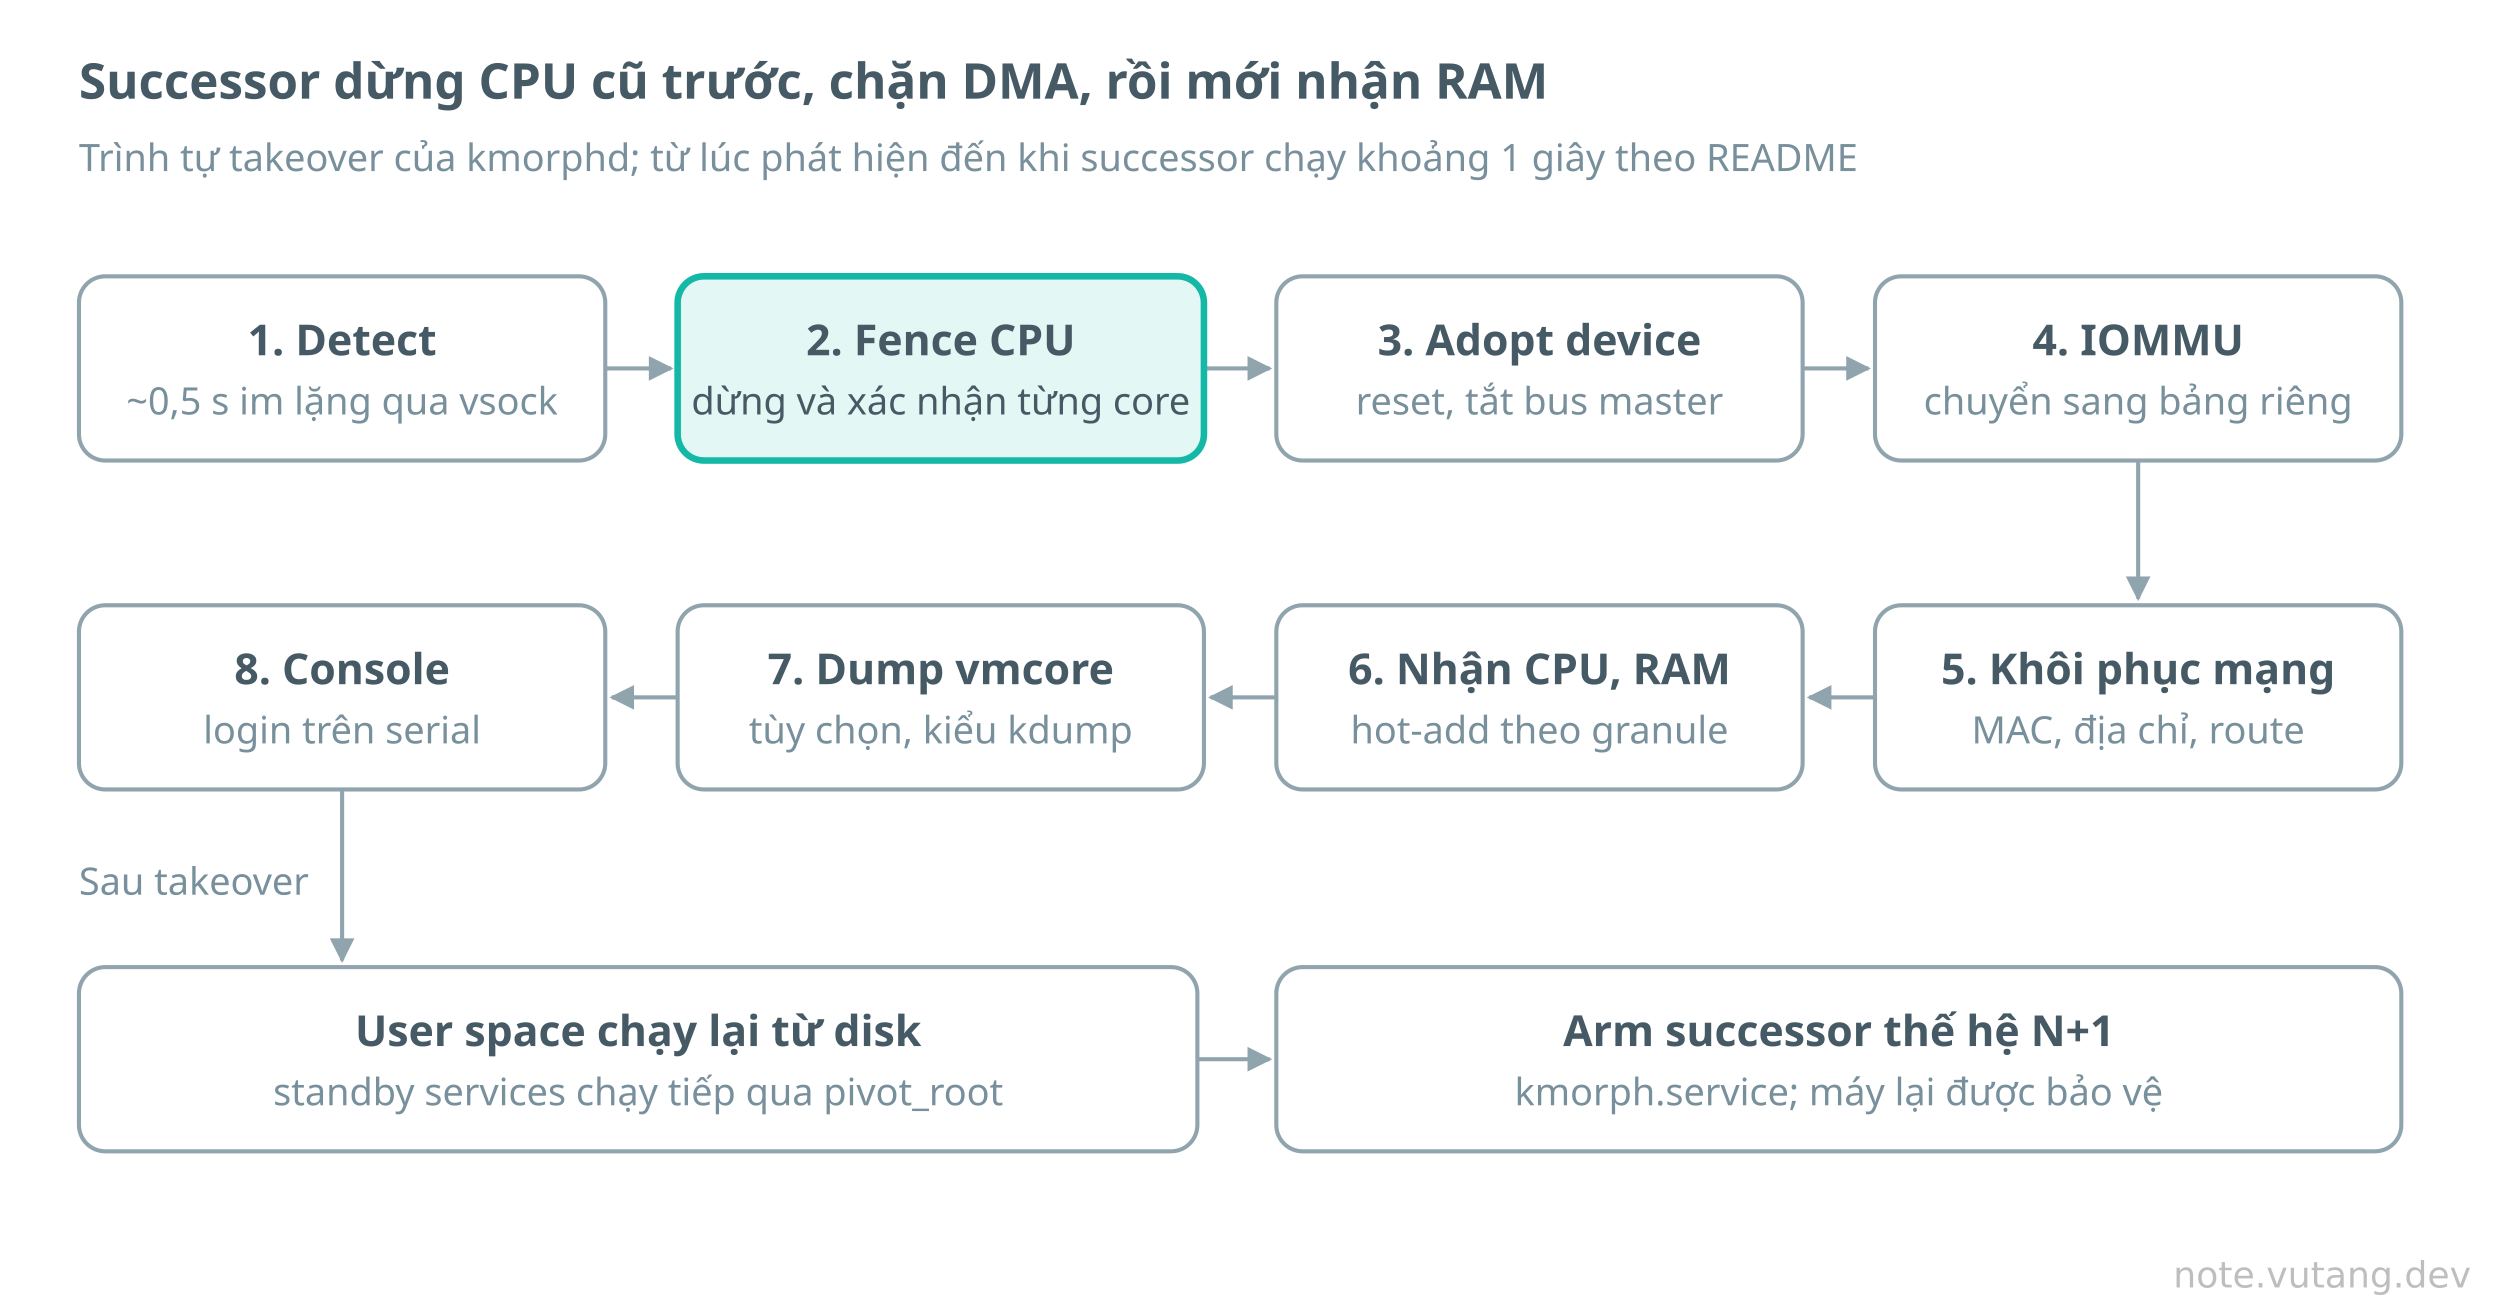
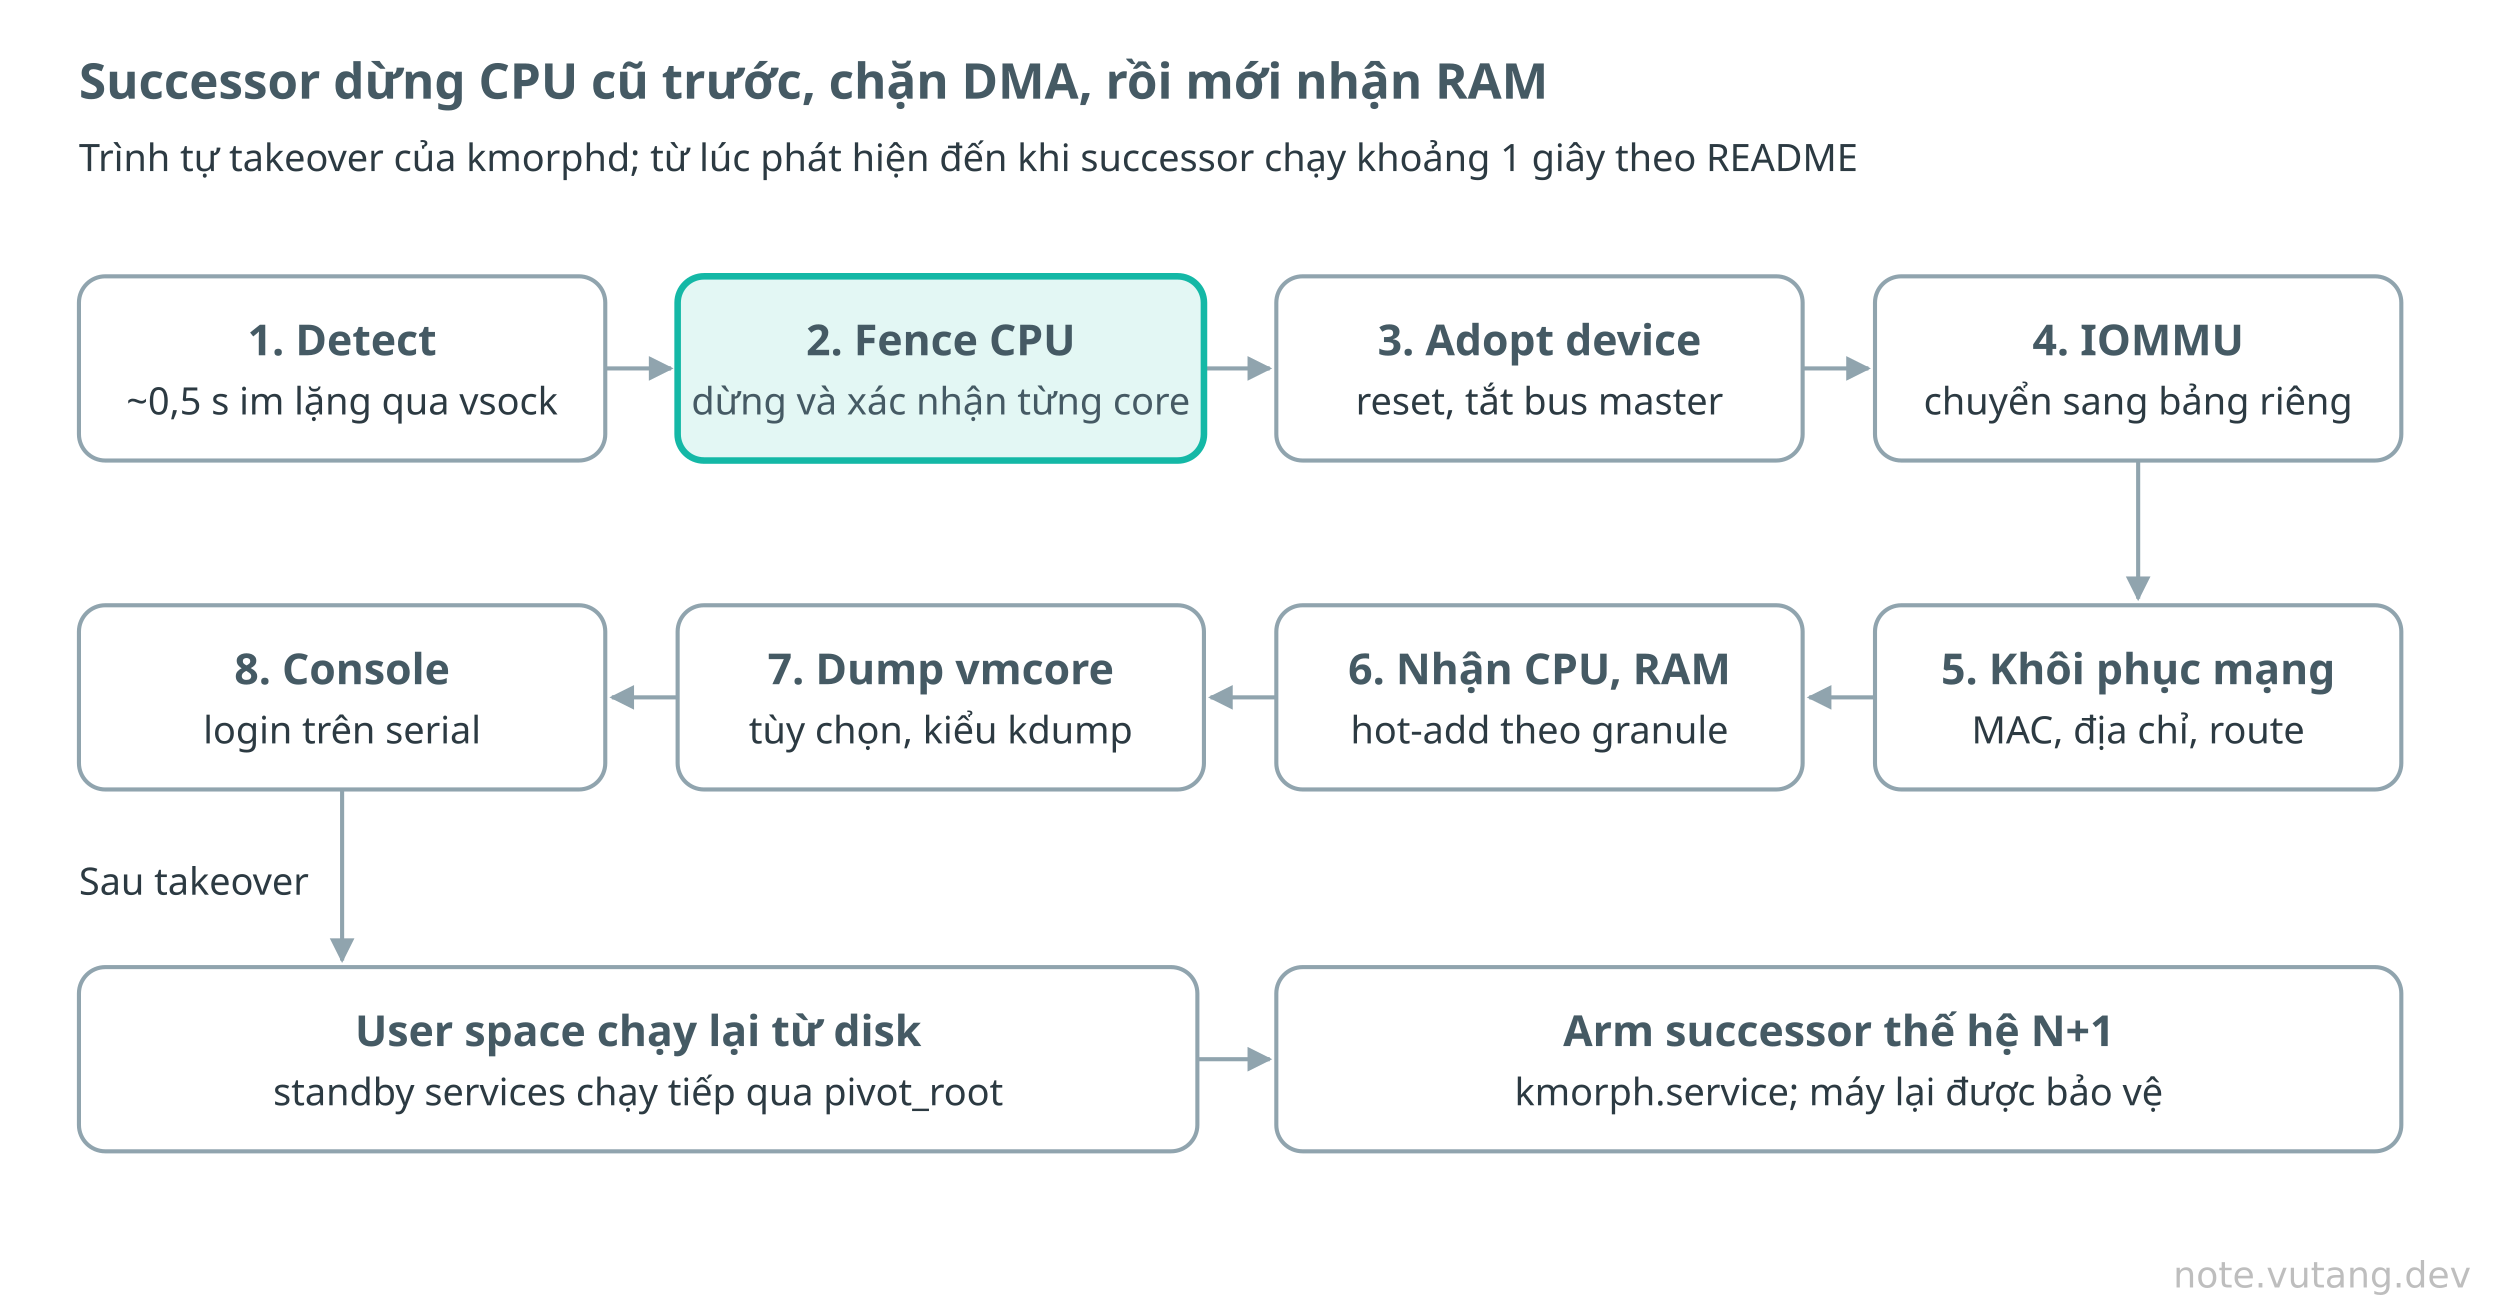
<svg xmlns="http://www.w3.org/2000/svg" viewBox="0 0 760 398" role="img" aria-label="Successor dừng CPU cũ trước, chặn DMA, rồi mới nhận RAM" font-family="system-ui,sans-serif" font-size="13">
  <defs>
    <marker id="tk-arrow" viewBox="0 0 10 10" refX="9" refY="5" markerWidth="6" markerHeight="6" orient="auto-start-reverse">
      <path d="M0 0L10 5L0 10z" fill="#90a4ae" />
    </marker>
  </defs>
  <text x="24" y="30" font-size="15" font-weight="600" fill="#455a64">Successor dừng CPU cũ trước, chặn DMA, rồi mới nhận RAM</text>
-   <text x="24" y="52" font-size="11.5" fill="#78909c">Trình tự takeover của kmorphd; từ lúc phát hiện đến khi successor chạy khoảng 1 giây theo README</text>
+   <text x="24" y="52" font-size="11.5" fill="#2c3a42">Trình tự takeover của kmorphd; từ lúc phát hiện đến khi successor chạy khoảng 1 giây theo README</text>
  <g fill="none" stroke="#90a4ae" stroke-width="1.25">
    <path d="M184 112H204" marker-end="url(#tk-arrow)" />
    <path d="M366 112H386" marker-end="url(#tk-arrow)" />
    <path d="M548 112H568" marker-end="url(#tk-arrow)" />
    <path d="M650 140V182" marker-end="url(#tk-arrow)" />
    <path d="M570 212H550" marker-end="url(#tk-arrow)" />
    <path d="M388 212H368" marker-end="url(#tk-arrow)" />
    <path d="M206 212H186" marker-end="url(#tk-arrow)" />
    <path d="M104 240V292" marker-end="url(#tk-arrow)" />
    <path d="M364 322H386" marker-end="url(#tk-arrow)" />
  </g>
  <rect x="24" y="84" width="160" height="56" rx="8" fill="none" stroke="#90a4ae" stroke-width="1.25" />
  <text x="104" y="108" text-anchor="middle" font-weight="600" fill="#455a64">1. Detect</text>
-   <text x="104" y="126" text-anchor="middle" font-size="11.5" fill="#78909c">~0,5 s im lặng qua vsock</text>
+   <text x="104" y="126" text-anchor="middle" font-size="11.5" fill="#2c3a42">~0,5 s im lặng qua vsock</text>
  <rect x="206" y="84" width="160" height="56" rx="8" fill="#14b8a6" fill-opacity="0.12" stroke="#14b8a6" stroke-width="2" />
  <text x="286" y="108" text-anchor="middle" font-weight="600" fill="#455a64">2. Fence CPU</text>
  <text x="286" y="126" text-anchor="middle" font-size="11.5" fill="#455a64">dừng và xác nhận từng core</text>
  <rect x="388" y="84" width="160" height="56" rx="8" fill="none" stroke="#90a4ae" stroke-width="1.25" />
  <text x="468" y="108" text-anchor="middle" font-weight="600" fill="#455a64">3. Adopt device</text>
-   <text x="468" y="126" text-anchor="middle" font-size="11.5" fill="#78909c">reset, tắt bus master</text>
+   <text x="468" y="126" text-anchor="middle" font-size="11.5" fill="#2c3a42">reset, tắt bus master</text>
  <rect x="570" y="84" width="160" height="56" rx="8" fill="none" stroke="#90a4ae" stroke-width="1.25" />
  <text x="650" y="108" text-anchor="middle" font-weight="600" fill="#455a64">4. IOMMU</text>
-   <text x="650" y="126" text-anchor="middle" font-size="11.5" fill="#78909c">chuyển sang bảng riêng</text>
+   <text x="650" y="126" text-anchor="middle" font-size="11.5" fill="#2c3a42">chuyển sang bảng riêng</text>
  <rect x="570" y="184" width="160" height="56" rx="8" fill="none" stroke="#90a4ae" stroke-width="1.25" />
  <text x="650" y="208" text-anchor="middle" font-weight="600" fill="#455a64">5. Khôi phục mạng</text>
-   <text x="650" y="226" text-anchor="middle" font-size="11.5" fill="#78909c">MAC, địa chỉ, route</text>
+   <text x="650" y="226" text-anchor="middle" font-size="11.5" fill="#2c3a42">MAC, địa chỉ, route</text>
  <rect x="388" y="184" width="160" height="56" rx="8" fill="none" stroke="#90a4ae" stroke-width="1.25" />
  <text x="468" y="208" text-anchor="middle" font-weight="600" fill="#455a64">6. Nhận CPU, RAM</text>
-   <text x="468" y="226" text-anchor="middle" font-size="11.5" fill="#78909c">hot-add theo granule</text>
+   <text x="468" y="226" text-anchor="middle" font-size="11.5" fill="#2c3a42">hot-add theo granule</text>
  <rect x="206" y="184" width="160" height="56" rx="8" fill="none" stroke="#90a4ae" stroke-width="1.25" />
  <text x="286" y="208" text-anchor="middle" font-weight="600" fill="#455a64">7. Dump vmcore</text>
-   <text x="286" y="226" text-anchor="middle" font-size="11.5" fill="#78909c">tùy chọn, kiểu kdump</text>
+   <text x="286" y="226" text-anchor="middle" font-size="11.5" fill="#2c3a42">tùy chọn, kiểu kdump</text>
  <rect x="24" y="184" width="160" height="56" rx="8" fill="none" stroke="#90a4ae" stroke-width="1.25" />
  <text x="104" y="208" text-anchor="middle" font-weight="600" fill="#455a64">8. Console</text>
-   <text x="104" y="226" text-anchor="middle" font-size="11.5" fill="#78909c">login trên serial</text>
+   <text x="104" y="226" text-anchor="middle" font-size="11.5" fill="#2c3a42">login trên serial</text>
  <rect x="24" y="294" width="340" height="56" rx="8" fill="none" stroke="#90a4ae" stroke-width="1.25" />
  <text x="194" y="318" text-anchor="middle" font-weight="600" fill="#455a64">User space chạy lại từ disk</text>
-   <text x="194" y="336" text-anchor="middle" font-size="11.5" fill="#78909c">standby services chạy tiếp qua pivot_root</text>
+   <text x="194" y="336" text-anchor="middle" font-size="11.5" fill="#2c3a42">standby services chạy tiếp qua pivot_root</text>
  <rect x="388" y="294" width="342" height="56" rx="8" fill="none" stroke="#90a4ae" stroke-width="1.25" />
  <text x="559" y="318" text-anchor="middle" font-weight="600" fill="#455a64">Arm successor thế hệ N+1</text>
-   <text x="559" y="336" text-anchor="middle" font-size="11.5" fill="#78909c">kmorph.service; máy lại được bảo vệ</text>
-   <text x="24" y="272" font-size="11.5" fill="#78909c">Sau takeover</text>
+   <text x="559" y="336" text-anchor="middle" font-size="11.5" fill="#2c3a42">kmorph.service; máy lại được bảo vệ</text>
+   <text x="24" y="272" font-size="11.5" fill="#2c3a42">Sau takeover</text>
  <text id="wm" x="751.2" y="391.4" text-anchor="end" font-size="11" font-family="DejaVu Sans, sans-serif" style="fill:#888;fill-opacity:0.55">note.vutang.dev</text>
</svg>
